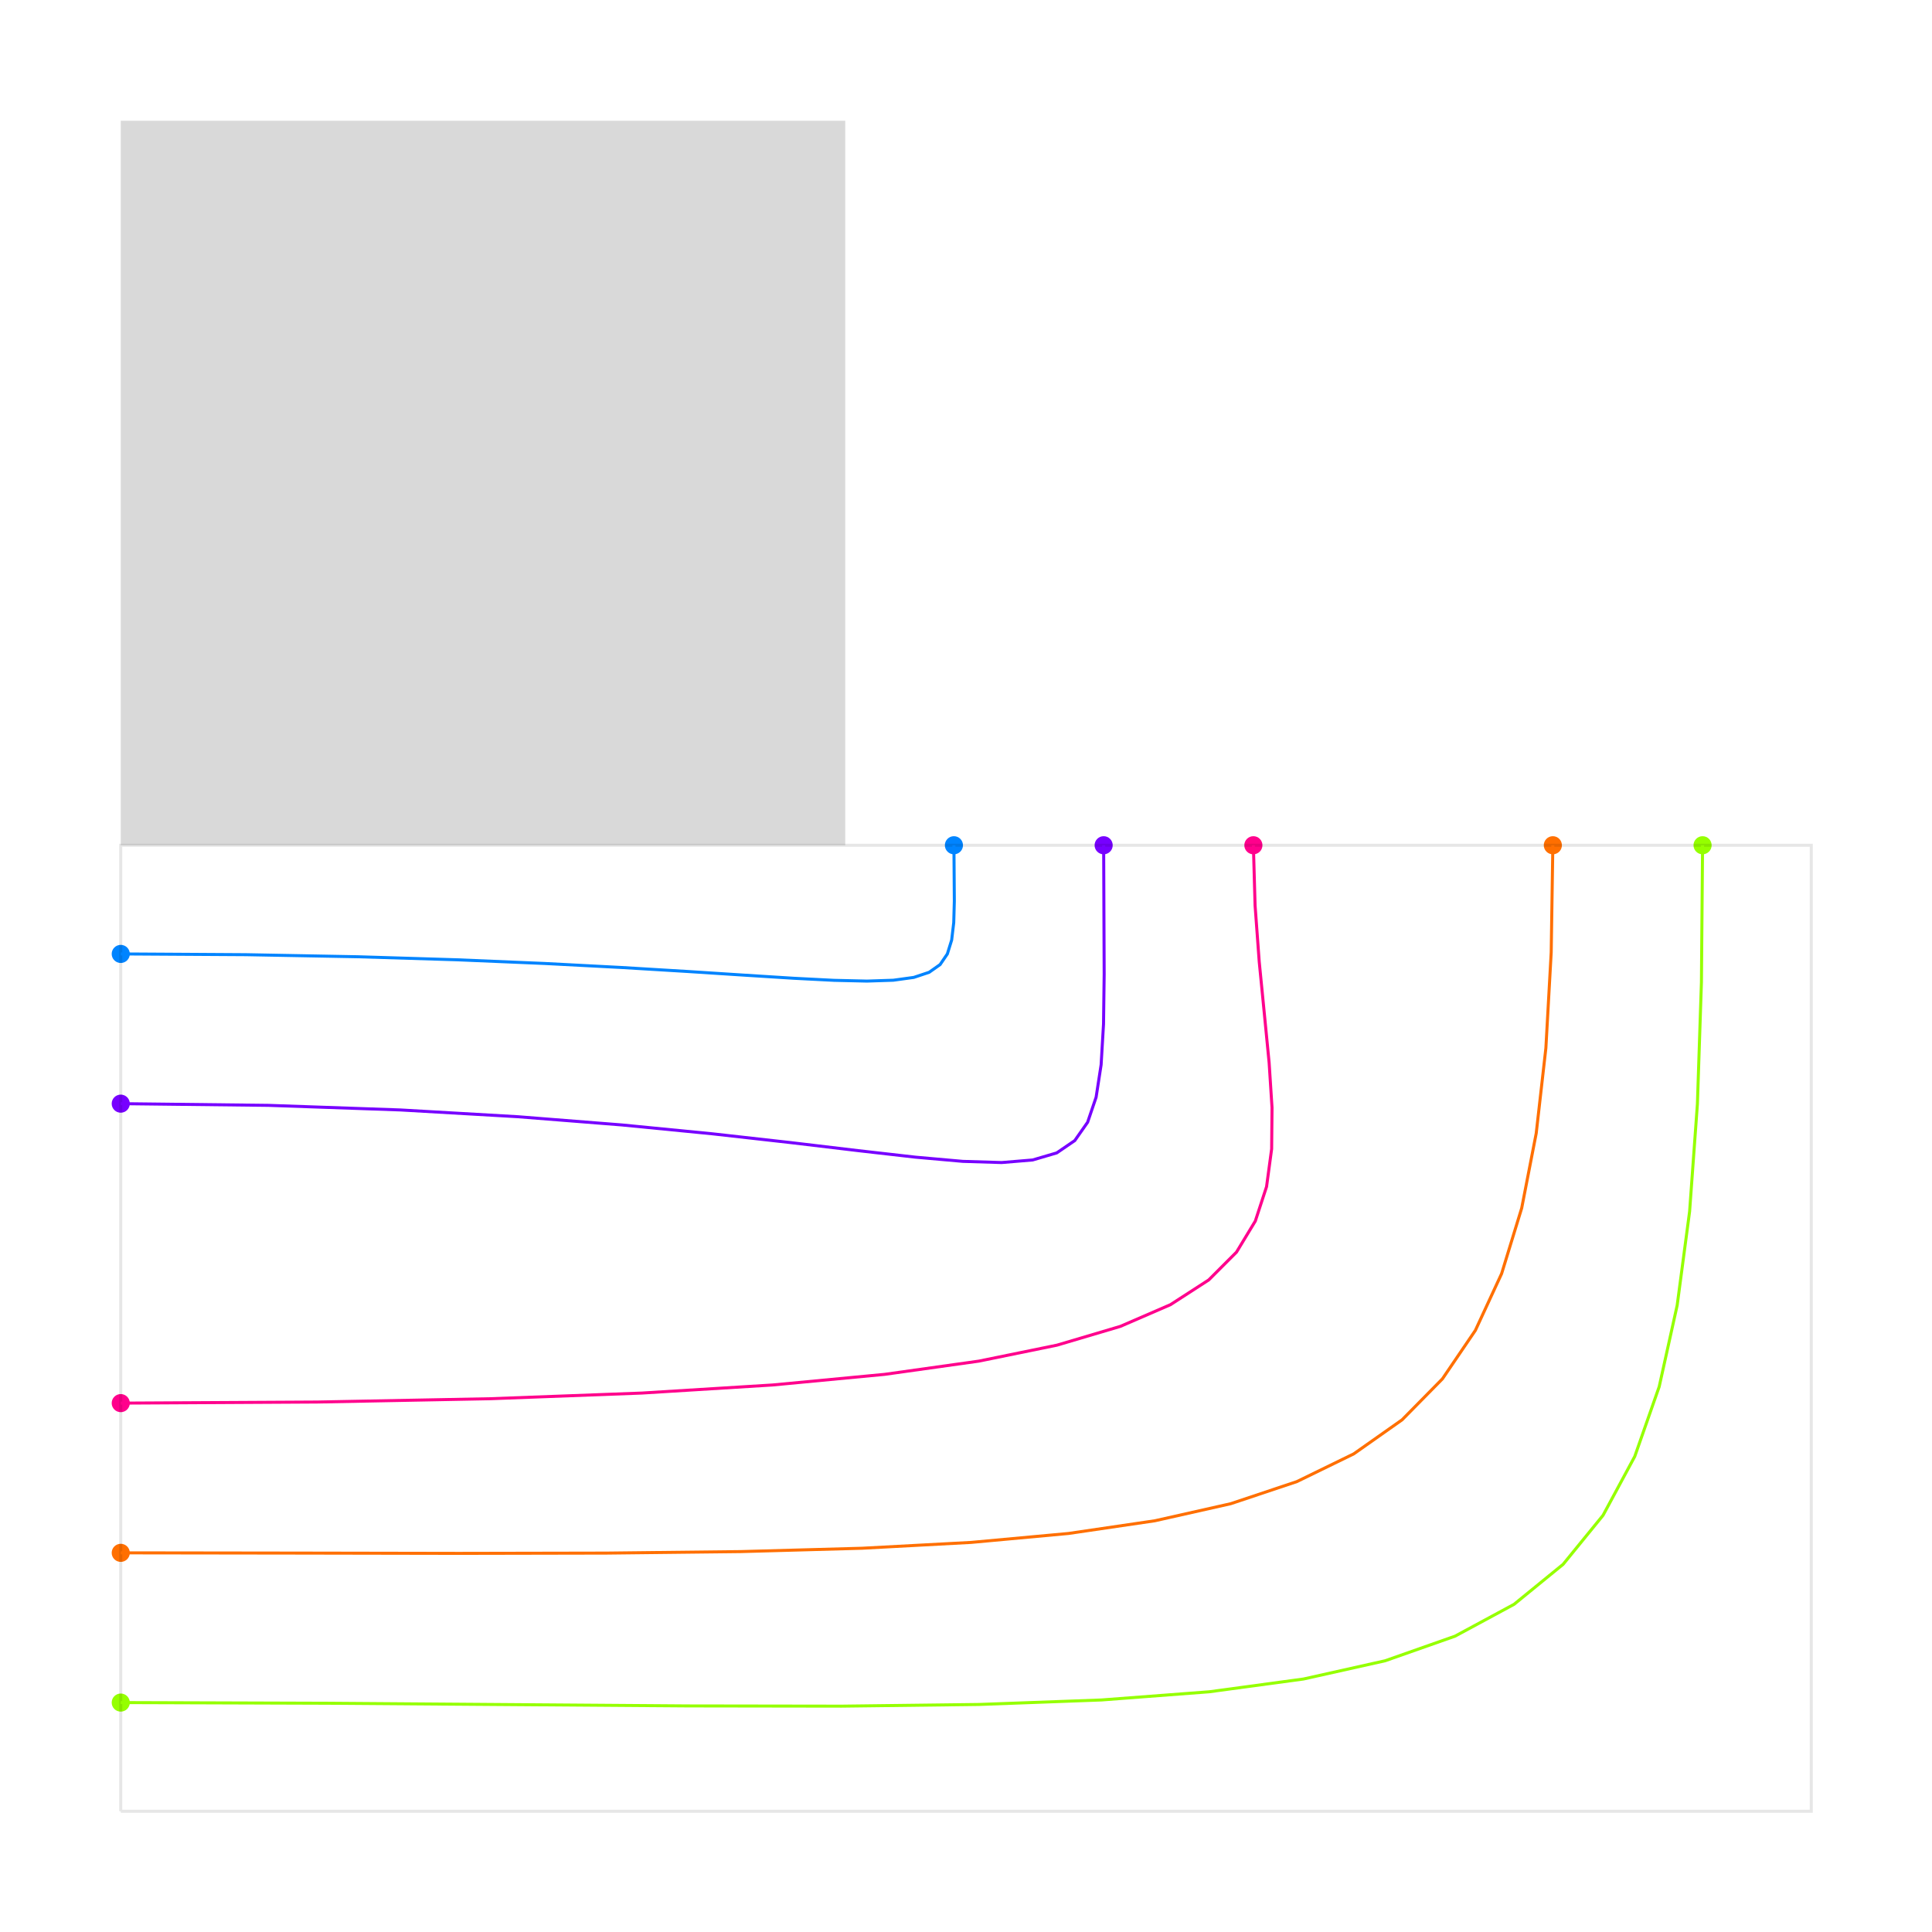
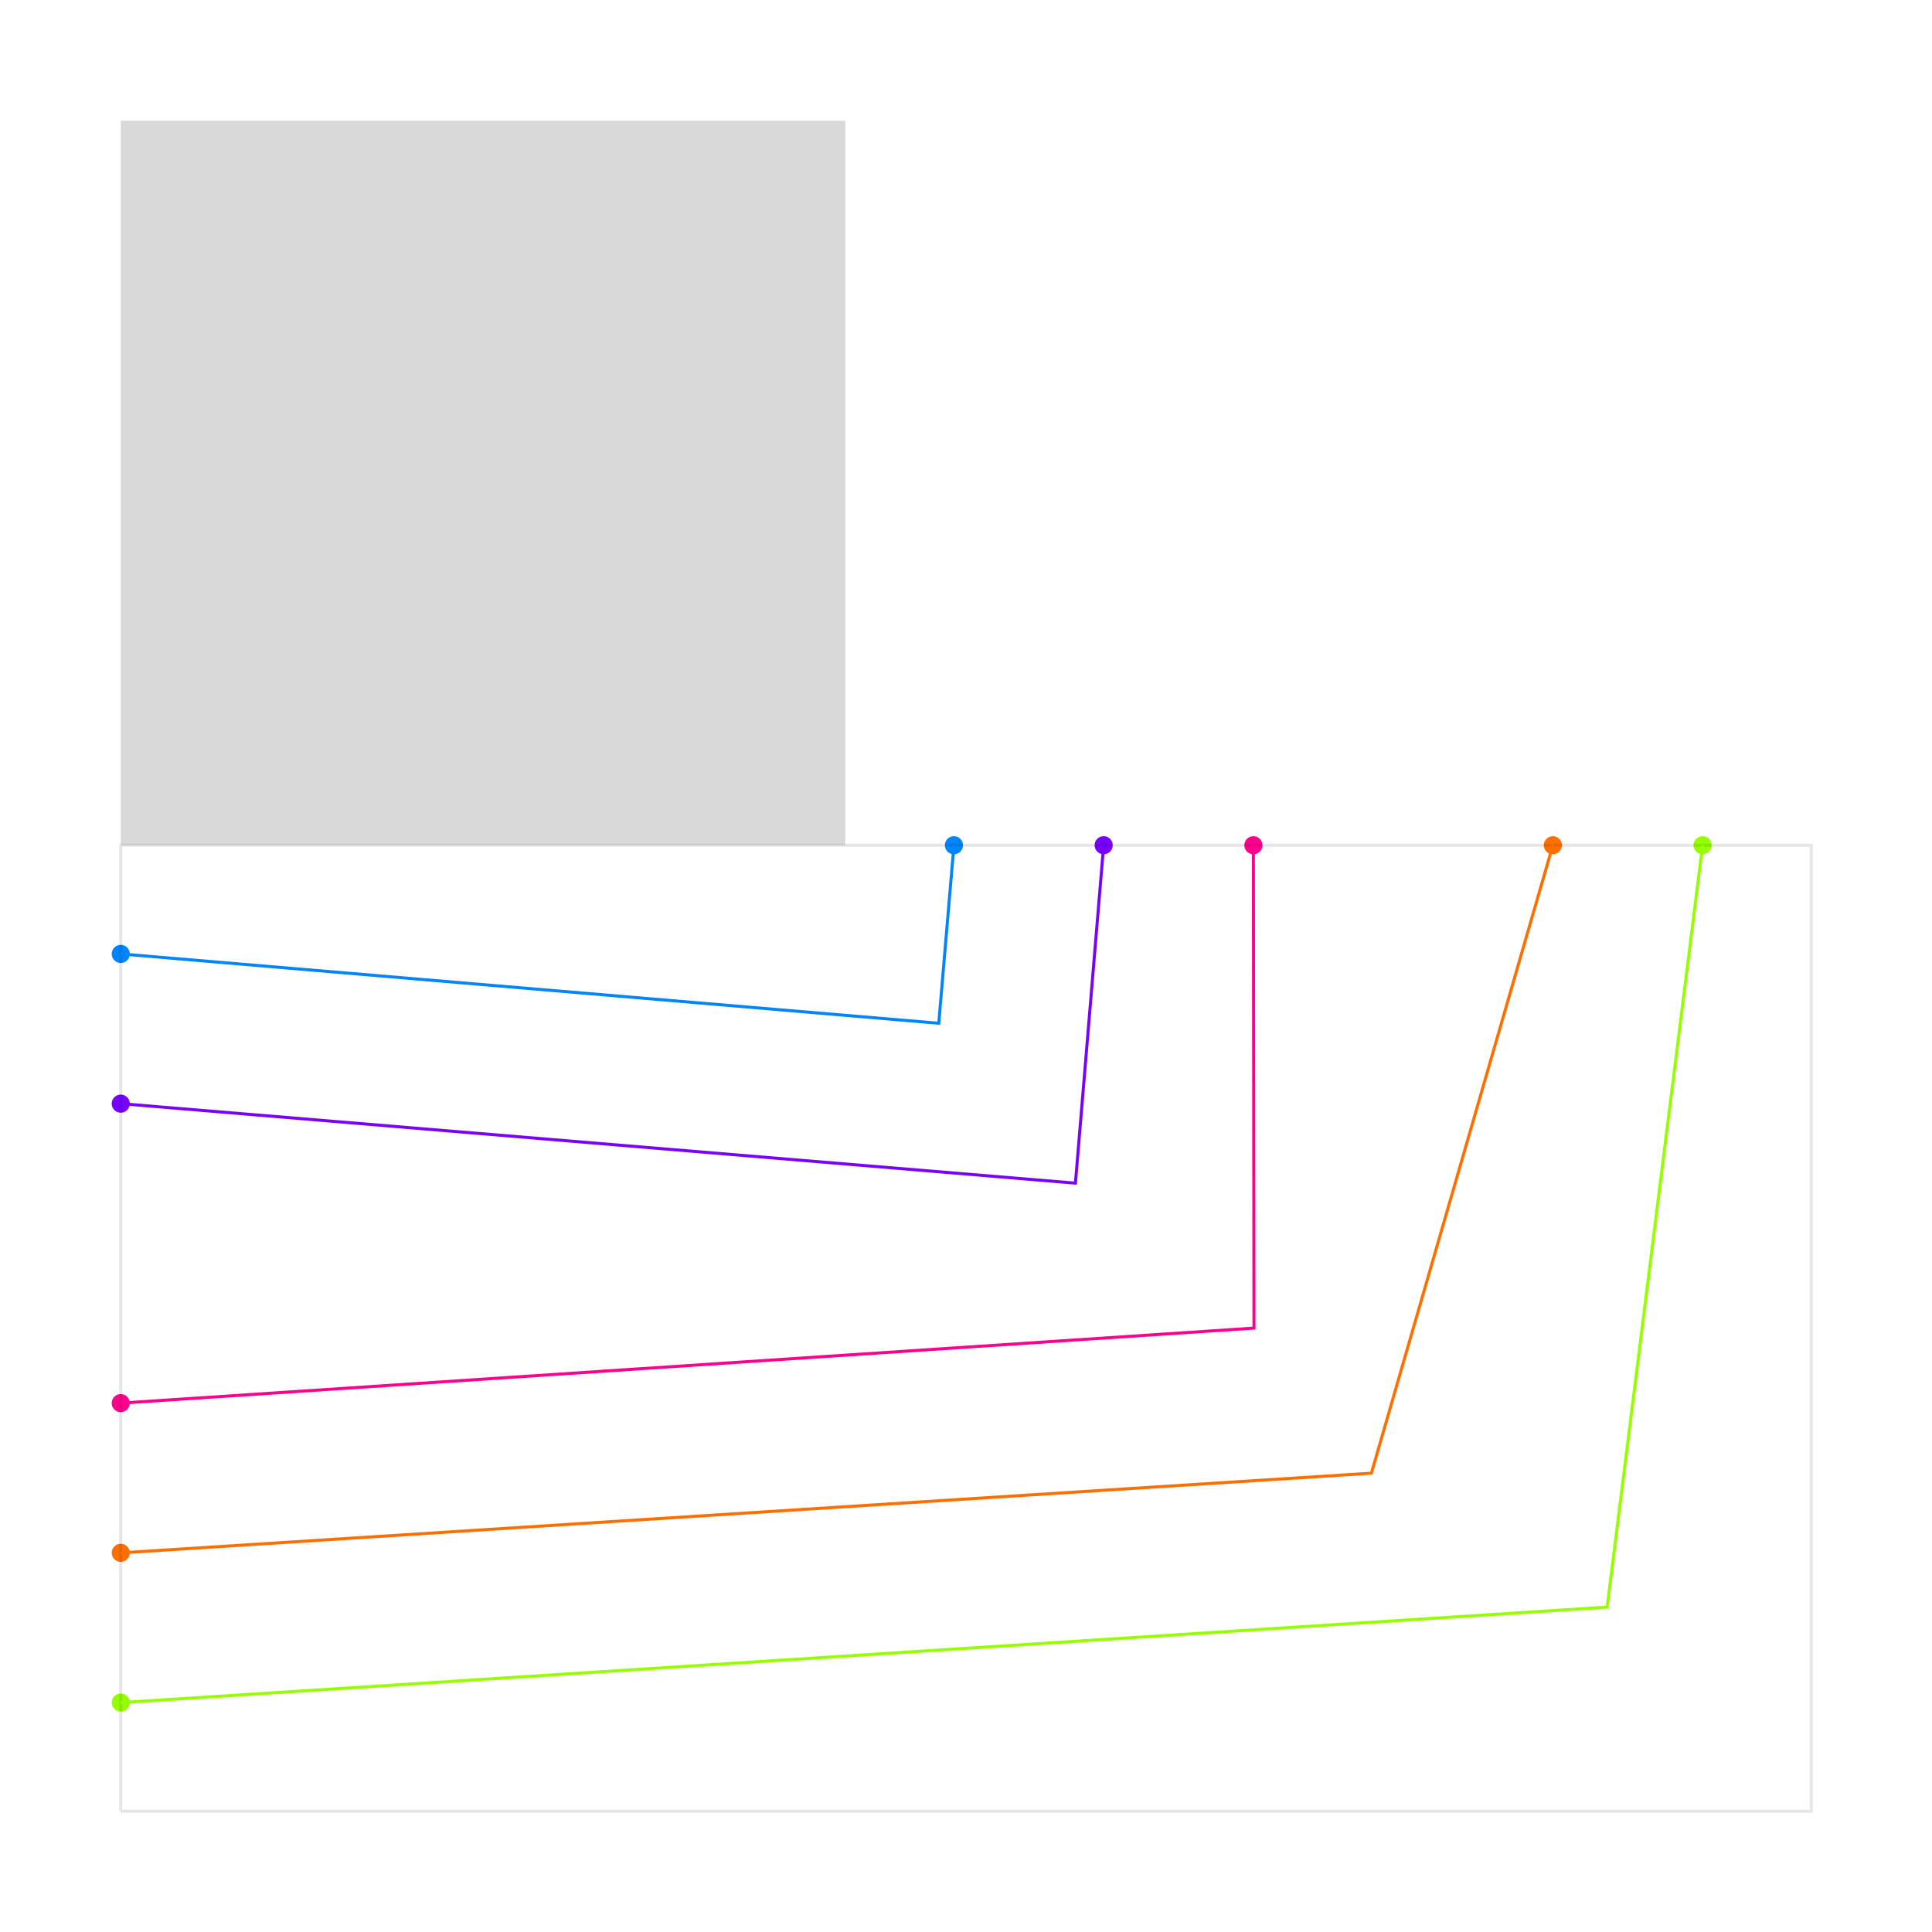
<svg xmlns="http://www.w3.org/2000/svg" width="640" height="640" viewBox="0 0 640 640">
  <rect width="100%" height="100%" fill="white" />
  <g>
    <circle data-type="point" data-label="start source_trace_3" data-x="6.25" data-y="-10.795" cx="40" cy="464.8" r="3" fill="hsl(327, 100%, 50%)" />
  </g>
  <g>
    <circle data-type="point" data-label="end source_trace_3" data-x="8.595" data-y="-9.64" cx="415.2" cy="280" r="3" fill="hsl(327, 100%, 50%)" />
  </g>
  <g>
    <circle data-type="point" data-label="start source_trace_2" data-x="6.25" data-y="-10.175" cx="40" cy="365.6" r="3" fill="hsl(268, 100%, 50%)" />
  </g>
  <g>
    <circle data-type="point" data-label="end source_trace_2" data-x="8.285" data-y="-9.64" cx="365.6" cy="280" r="3" fill="hsl(268, 100%, 50%)" />
  </g>
  <g>
    <circle data-type="point" data-label="start source_trace_4" data-x="6.25" data-y="-11.105" cx="40" cy="514.4" r="3" fill="hsl(26, 100%, 50%)" />
  </g>
  <g>
    <circle data-type="point" data-label="end source_trace_4" data-x="9.215" data-y="-9.64" cx="514.4" cy="280" r="3" fill="hsl(26, 100%, 50%)" />
  </g>
  <g>
    <circle data-type="point" data-label="start source_trace_5" data-x="6.25" data-y="-11.415000000000001" cx="40" cy="564" r="3" fill="hsl(85, 100%, 50%)" />
  </g>
  <g>
    <circle data-type="point" data-label="end source_trace_5" data-x="9.525" data-y="-9.64" cx="564" cy="280" r="3" fill="hsl(85, 100%, 50%)" />
  </g>
  <g>
    <circle data-type="point" data-label="start source_trace_1" data-x="6.25" data-y="-9.865" cx="40" cy="316" r="3" fill="hsl(209, 100%, 50%)" />
  </g>
  <g>
    <circle data-type="point" data-label="end source_trace_1" data-x="7.975" data-y="-9.64" cx="316" cy="280" r="3" fill="hsl(209, 100%, 50%)" />
  </g>
  <g>
    <polyline data-points="6.25,-11.64 9.75,-11.64 9.75,-9.64 6.25,-9.64 6.25,-11.64" data-type="line" data-label="" points="40,600 600,600 600,280 40,280 40,600" fill="none" stroke="rgba(0, 0, 0, 0.1)" stroke-width="1px" />
  </g>
  <g>
-     <polyline data-points="6.25,-10.795 6.65688125,-10.79275375 7.015500000000001,-10.78588 7.328818749999999,-10.774176249999998 7.599800000000003,-10.757440000000004 7.831406250000001,-10.735468749999999 8.026599999999998,-10.708059999999998 8.188343750000001,-10.67501125 8.319600000000001,-10.636120000000002 8.423331250000002,-10.591183750000003 8.502500000000001,-10.540000000000001 8.560068750000001,-10.482366250000002 8.599000000000002,-10.418080000000002 8.622256250000001,-10.34693875 8.6328,-10.26874 8.633593750000001,-10.18328125 8.627600000000001,-10.09036 8.61778125,-9.989773750000001 8.6071,-9.88132 8.59851875,-9.76479625 8.595,-9.64" data-type="line" data-label="" points="40,464.8 105.101,464.441 162.48,463.341 212.611,461.468 255.968,458.79 293.025,455.275 324.256,450.89 350.135,445.602 371.136,439.379 387.733,432.189 400.4,424 409.611,414.779 415.84,404.493 419.561,393.11 421.248,380.598 421.375,366.925 420.416,352.058 418.845,335.964 417.136,318.611 415.763,299.967 415.2,280" fill="none" stroke="hsl(327, 100%, 50%)" stroke-width="1px" />
+     <polyline data-points="6.25,-10.795 8.596210000000003,-10.639689999999996 8.595,-9.64" data-type="line" data-label="" points="40,464.8 415.394,439.95 415.2,280" fill="none" stroke="hsl(327, 100%, 50%)" stroke-width="1px" />
  </g>
  <g>
-     <polyline data-points="6.25,-10.175 6.555809999999999,-10.178520461507023 6.82943,-10.188059117289772 7.072645,-10.202081874240761 7.287240000000002,-10.219054639252523 7.4750000000000005,-10.237443319217556 7.6377099999999984,-10.255713821028392 7.777155,-10.272332051577557 7.895120000000001,-10.285763917757555 7.993390000000002,-10.294475326460915 8.07375,-10.296932184580148 8.137985,-10.291600399007782 8.187880000000002,-10.276945876636333 8.22522,-10.251434524358316 8.25179,-10.213532249066255 8.269375,-10.161704957652667 8.279760000000001,-10.094418557010073 8.28473,-10.010138954030989 8.28607,-9.907332055607936 8.285565,-9.784463768633433 8.285,-9.64" data-type="line" data-label="" points="40,365.6 88.93,366.163 132.709,367.689 171.623,369.933 205.958,372.649 236,375.591 262.034,378.514 284.345,381.173 303.219,383.322 318.942,384.716 331.8,385.109 342.078,384.256 350.061,381.911 356.035,377.83 360.286,371.765 363.1,363.473 364.762,352.707 365.557,339.222 365.771,322.773 365.69,303.114 365.6,280" fill="none" stroke="hsl(268, 100%, 50%)" stroke-width="1px" />
+     <polyline data-points="6.25,-10.175 8.226549999999998,-10.33959 8.285,-9.64" data-type="line" data-label="" points="40,365.6 356.248,391.934 365.6,280" fill="none" stroke="hsl(268, 100%, 50%)" stroke-width="1px" />
  </g>
  <g>
-     <polyline data-points="6.25,-11.105 6.615348749999999,-11.105493749999999 6.950240000000001,-11.106100000000001 7.2559412499999985,-11.105506249999998 7.5337200000000015,-11.102400000000005 7.784843749999999,-11.09546875 8.010579999999997,-11.083399999999997 8.21219625,-11.064881250000001 8.390960000000002,-11.038600000000002 8.548138750000001,-11.003243750000003 8.685,-10.957500000000001 8.802811250000001,-10.900056250000002 8.90284,-10.829600000000003 8.98635375,-10.74481875 9.054619999999998,-10.644400000000001 9.10890625,-10.52703125 9.150480000000002,-10.3914 9.18060875,-10.236193750000002 9.20056,-10.060100000000002 9.21160125,-9.86180625 9.215,-9.64" data-type="line" data-label="" points="40,514.4 98.456,514.479 152.038,514.576 200.951,514.481 245.395,513.984 285.575,512.875 321.693,510.944 353.951,507.981 382.554,503.776 407.702,498.119 429.6,490.8 448.45,481.609 464.454,470.336 477.817,456.771 488.739,440.704 497.425,421.925 504.077,400.224 508.897,375.391 512.09,347.216 513.856,315.489 514.4,280" fill="none" stroke="hsl(26, 100%, 50%)" stroke-width="1px" />
+     <polyline data-points="6.25,-11.105 8.839299999999998,-10.940080000000005 9.215,-9.64" data-type="line" data-label="" points="40,514.4 454.288,488.013 514.4,280" fill="none" stroke="hsl(26, 100%, 50%)" stroke-width="1px" />
  </g>
  <g>
-     <polyline data-points="6.25,-11.415000000000001 6.679868749999998,-11.41638125 7.0707,-11.419300000000002 7.424331249999998,-11.421918749999998 7.742600000000002,-11.422400000000005 8.02734375,-11.418906250000001 8.280399999999998,-11.4096 8.50360625,-11.392643750000003 8.6988,-11.366200000000003 8.867818750000003,-11.328431250000005 9.012500000000001,-11.277500000000002 9.13468125,-11.211568750000001 9.2362,-11.128800000000004 9.31889375,-11.02735625 9.384599999999999,-10.9054 9.43515625,-10.76109375 9.4724,-10.592600000000001 9.49816875,-10.39808125 9.5143,-10.1757 9.522631250000002,-9.923618750000001 9.525,-9.64" data-type="line" data-label="" points="40,564 108.779,564.221 171.312,564.688 227.893,565.107 278.816,565.184 324.375,564.625 364.864,563.136 400.577,560.423 431.808,556.192 458.851,550.149 482,542 501.549,531.451 517.792,518.208 531.023,501.977 541.536,482.464 549.625,459.375 555.584,432.416 559.707,401.293 562.288,365.712 563.621,325.379 564,280" fill="none" stroke="hsl(85, 100%, 50%)" stroke-width="1px" />
+     <polyline data-points="6.25,-11.415000000000001 9.327430000000003,-11.217349999999998 9.525,-9.64" data-type="line" data-label="" points="40,564 532.389,532.376 564,280" fill="none" stroke="hsl(85, 100%, 50%)" stroke-width="1px" />
  </g>
  <g>
-     <polyline data-points="6.25,-9.865 6.508888749999999,-9.866575000000001 6.74056,-9.87085 6.946521249999999,-9.877149999999999 7.128280000000002,-9.884800000000004 7.28734375,-9.893125 7.425219999999999,-9.901449999999999 7.543416250000001,-9.909100000000002 7.64344,-9.915400000000002 7.726798750000001,-9.919675000000002 7.795,-9.92125 7.849551250000001,-9.919450000000001 7.891960000000001,-9.9136 7.92373375,-9.903025 7.9463799999999996,-9.88705 7.96140625,-9.865 7.97032,-9.836200000000002 7.974628749999999,-9.799975 7.97584,-9.755650000000001 7.97546125,-9.70255 7.975,-9.64" data-type="line" data-label="" points="40,316 81.422,316.252 118.49,316.936 151.443,317.944 180.525,319.168 205.975,320.5 228.035,321.832 246.947,323.056 262.95,324.064 276.288,324.748 287.2,325 295.928,324.712 302.714,323.776 307.797,322.084 311.421,319.528 313.825,316 315.251,311.392 315.941,305.596 316.134,298.504 316.074,290.008 316,280" fill="none" stroke="hsl(209, 100%, 50%)" stroke-width="1px" />
+     <polyline data-points="6.25,-9.865 7.943639999999998,-10.008540000000002 7.975,-9.64" data-type="line" data-label="" points="40,316 310.982,338.966 316,280" fill="none" stroke="hsl(209, 100%, 50%)" stroke-width="1px" />
  </g>
  <g>
    <rect data-type="rect" data-label="netId: source_trace_0" data-x="7" data-y="-8.89" x="40" y="40" width="240" height="240" fill="rgba(128, 128, 128, 0.3)" stroke="rgba(128, 128, 128, 0.8)" stroke-width="0.006" />
  </g>
  <g id="crosshair" style="display: none">
    <line id="crosshair-h" y1="0" y2="640" stroke="#666" stroke-width="0.5" />
    <line id="crosshair-v" x1="0" x2="640" stroke="#666" stroke-width="0.5" />
    <text id="coordinates" font-family="monospace" font-size="12" fill="#666" />
  </g>
</svg>
